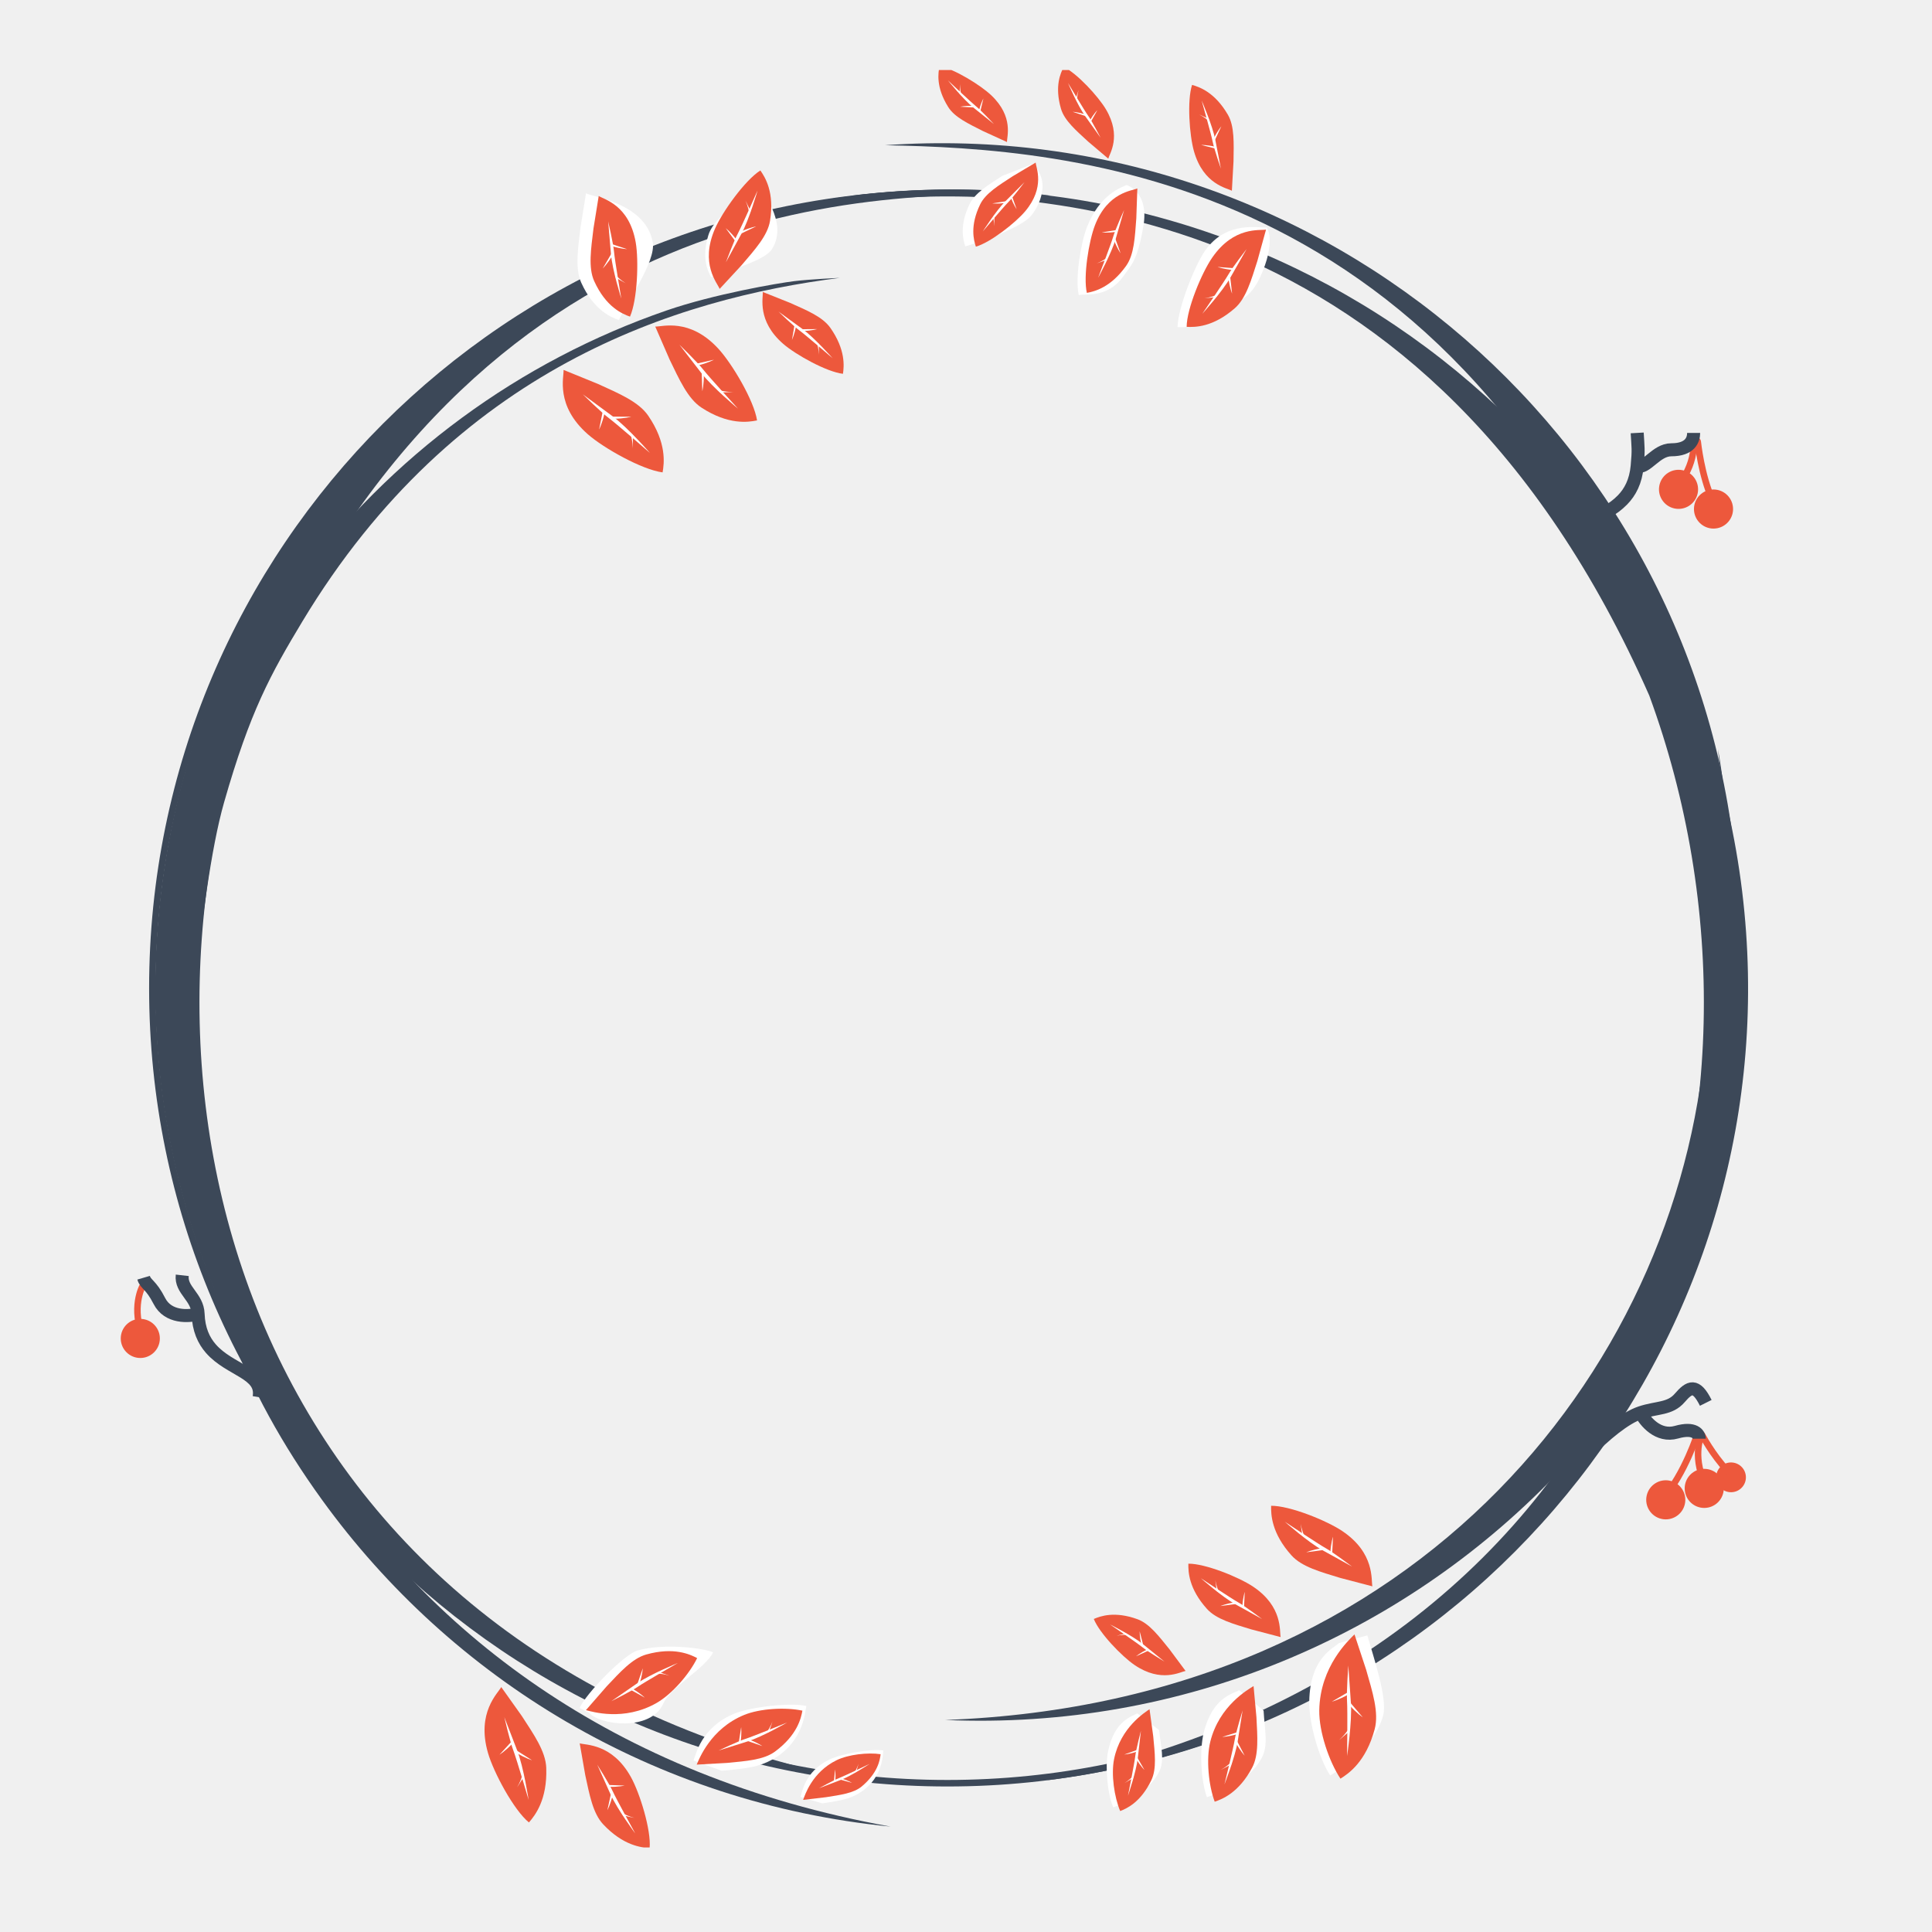
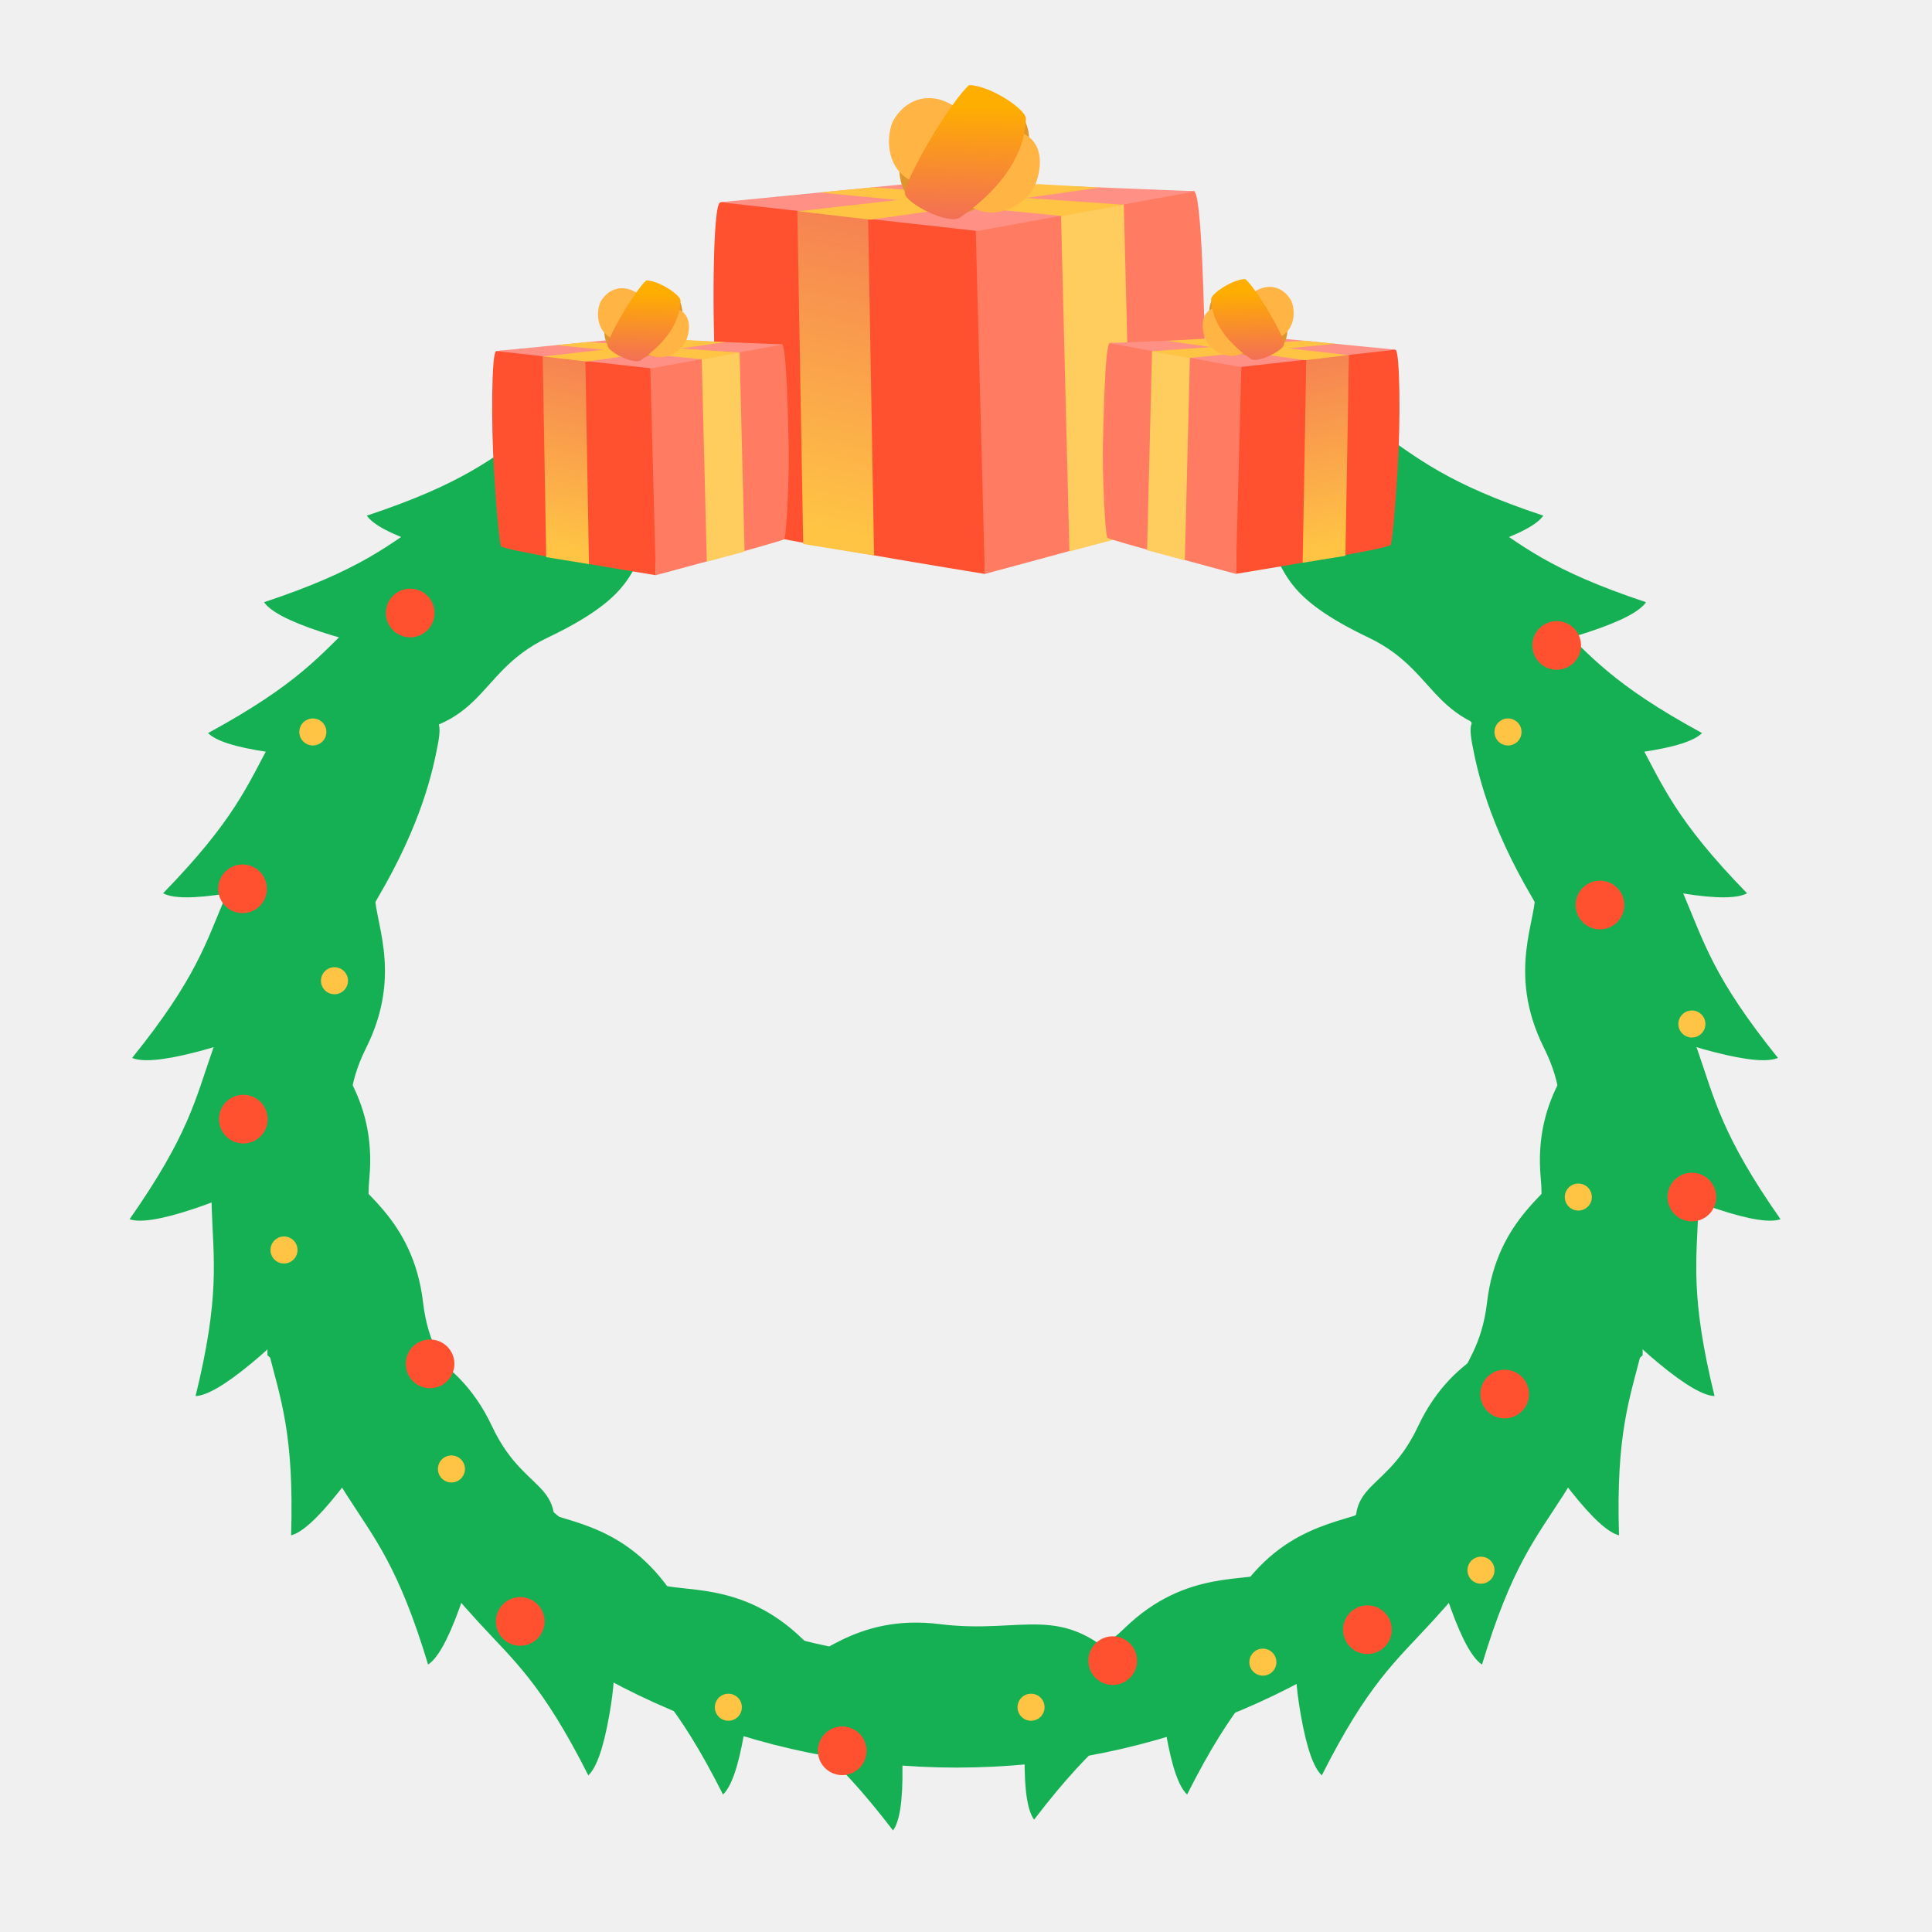
<svg xmlns="http://www.w3.org/2000/svg" fill="none" width="300" height="300" viewBox="0 0 300 300">
  <g transform="translate(10 10)">
-     <g clip-path="url(#a)">
-       <circle cx="137.111" cy="143.446" r="123.451" stroke="#3C4858" stroke-width="1.012" />
-       <path fill="#3C4858" d="M153.108 20.356c-27.929-.864-89.114-.694-123.663 77.658-23.668 64.39.604 149.418 93.597 168.426-67.954-8.303-116.312-70.121-108.01-138.075C23.336 60.41 85.155 12.053 153.109 20.355z" />
-       <path fill="#3C4858" d="M122.439 20.356c27.928-.864 89.114-.694 123.663 77.658 23.668 64.39-.604 149.418-93.597 168.426 67.954-8.303 116.311-70.121 108.009-138.075-8.303-67.955-70.121-116.312-138.075-108.01z" />
-       <path fill="#3C4858" d="M246.962 96.421c-30.502-80.014-91.6-83.308-119.536-83.872 68.29-4.821 127.558 46.63 132.38 114.919v12.942zM18.72 162.166s2.024-33.393 6.071-47.559c4.047-14.167 7.224-19.906 12.143-28.078 23.753-39.464 58.208-50.161 83.481-53.38 0 0-4.553.198-7.083.507-2.53.308-12.45 2.008-19.824 4.553-22.743 7.847-42.855 22.46-57.586 42.5-13.567 18.454-20.112 41.036-21.863 65.833l4.66 15.624z" />
-       <path fill="#3C4858" d="m256.755 106.313 1.122 9.753c.501 10.92-1.346 21.57-2.88 32.945-3.035 51.607-43.727 105.337-118.236 108.064 36.913 1.605 70.756-13.104 94.559-37.737 20.3-21.009 27.874-48.458 29.243-79.94l-2.686-23.332a69 69 0 0 0-1.122-9.753m-234.043 5.49-3.426 30.668c-.858 8.69-.963 16.923-.303 24.789 3.124 16.395 9.79 32.498 19.343 47.838 17.436 28 46.734 50.741 89.967 58.536-36.77-3.628-68.194-22.972-88.276-50.721-12.382-17.109-19.313-35.132-21.034-55.653-3.495-18.339-2.558-37.044 3.729-55.457" />
-       <path fill="#ED583C" d="M118.955 40.932c-1.219-1.747-3.697-2.75-6.27-3.902l-4.241-1.692c.082.885-.933 4.491 3.168 8.052 1.973 1.712 6.769 4.37 9.282 4.654.17-1.164.428-3.723-1.939-7.112" />
-       <path fill="#fff" d="M114.602 41.084c1.862 1.354 4.692 4.55 4.692 4.55s-4.208-3.63-5.139-4.306-3.277-2.952-3.277-2.952z" />
-       <path fill="#fff" d="M113.606 40.656c-.247 1.316-.627 2.117-.627 2.117l.417-2.44zm1.138.732c1.307-.033 2.141-.285 2.141-.285l-2.418.02zm2.087 1.839c.33.973.327 1.899.327 1.899s.022-.402-.014-1.732z" />
-       <path fill="#ED583C" d="M177.411 239.825c1.466 1.629 4.124 2.338 6.898 3.189l4.546 1.189c-.196-.893.383-4.704-4.257-7.82-2.232-1.499-7.467-3.604-10.069-3.576-.026 1.211.035 3.857 2.882 7.018" />
-       <path fill="#fff" d="M181.838 239.117c-2.073-1.146-5.369-4.052-5.369-4.052s4.757 3.173 5.794 3.746 3.721 2.599 3.721 2.599z" />
-       <path fill="#fff" d="M182.909 239.427c.086-1.375.371-2.241.371-2.241l-.115 2.546zm-1.255-.602c-1.33.199-2.15.562-2.15.562l2.467-.326zm-2.364-1.613c-.461-.952-.576-1.898-.576-1.898s.029.413.234 1.767z" />
-       <path fill="#ED583C" d="M190.541 231.519c1.61 1.788 4.527 2.567 7.572 3.5l4.989 1.306c-.215-.98.42-5.164-4.673-8.584-2.449-1.645-8.195-3.955-11.05-3.924-.029 1.329.038 4.232 3.162 7.702" />
-       <path fill="#fff" d="M195.4 230.742c-2.275-1.258-5.893-4.447-5.893-4.447s5.222 3.482 6.359 4.111c1.138.629 4.085 2.853 4.085 2.853z" />
-       <path fill="#fff" d="M196.576 231.082c.093-1.509.407-2.46.407-2.46s-.06 1.297-.127 2.795zm-1.378-.661c-1.46.219-2.36.617-2.36.617l2.707-.358zm-2.595-1.77c-.505-1.045-.631-2.083-.631-2.083s.031.453.257 1.939z" />
-       <path fill="#ED583C" d="M83.66 273.277c-1.603-1.706-2.122-4.599-2.78-7.628l-.862-4.944c.933.288 5.042.011 7.946 5.228 1.396 2.509 3.17 8.269 2.91 11.036-1.292-.08-4.102-.381-7.214-3.692" />
-       <path fill="#fff" d="M84.807 268.627c1.036 2.309 3.836 6.076 3.836 6.076s-2.954-5.346-3.472-6.501c-.518-1.154-2.435-4.192-2.435-4.192z" />
-       <path fill="#fff" d="M84.572 267.459c1.472.032 2.42-.195 2.42-.195s-1.263-.047-2.72-.104zm.53 1.39c-.33 1.399-.79 2.239-.79 2.239l.567-2.597zm1.507 2.66c.972.576 1.969.782 1.969.782s-.437-.067-1.86-.407zm22.488-7.877c-2.009.914-4.116 1.045-7.024 1.33l-4.39-1.589c.372-.842 1.132-5.131 6.335-7.278 2.502-1.032 8.622-1.747 11.184-1.199-.216 1.2-.565 6.216-6.105 8.736" />
-       <path fill="#ED583C" d="M110.35 261.977c-1.773 1.314-4.538 1.482-7.445 1.767l-4.724.264c.373-.842 2.144-5.557 7.346-7.703 2.502-1.032 6.509-1.224 9.071-.676-.217 1.2-.806 3.798-4.248 6.348" />
-       <path fill="#fff" d="M106.123 260.393c2.275-.717 6.109-2.924 6.109-2.924s-5.329 2.179-6.467 2.537-4.192 1.82-4.192 1.82z" />
-       <path fill="#fff" d="M105.004 260.485c.191-1.374.083-2.286.083-2.286l-.396 2.535zm1.359-.344c1.273.463 2.009.985 2.009.985l-2.369-.815zm2.656-1.119c.645-.847.947-1.757.947-1.757s-.11.401-.584 1.696zm13.932 9.676c-1.478.784-3.066.98-5.252 1.329l-3.394-1c.243-.654.621-3.933 4.457-5.796 1.845-.896 6.441-1.719 8.405-1.422-.109.918-.142 4.728-4.216 6.889" />
-       <path fill="#ED583C" d="M123.823 267.388c-1.281 1.076-3.365 1.33-5.551 1.679l-3.56.418c.243-.654 1.366-4.302 5.202-6.165 1.845-.896 4.866-1.225 6.829-.929-.108.918-.435 2.91-2.92 4.997" />
-       <path fill="#fff" d="M120.553 266.385c1.687-.647 4.486-2.493 4.486-2.493s-3.931 1.893-4.775 2.216-3.087 1.57-3.087 1.57z" />
-       <path fill="#fff" d="M119.71 266.506c.082-1.048-.043-1.733-.043-1.733l-.182 1.935zm1.013-.322c.984.291 1.564.652 1.564.652l-1.829-.508zm1.957-.969c.449-.671.636-1.373.636-1.373s-.066.309-.364 1.31zm-33.63-18.944c-2.198.614-8.077 6.739-9.051 8.943l1.513.748c1.486 1.897 9.537 2.975 11.486-1.434 1.126-2.547 6.555-5.509 7.735-7.95-1.117-.585-7.414-1.496-11.682-.307z" />
-       <path fill="#ED583C" d="M90.37 246.904c-2.199.613-4.093 2.763-6.172 4.957l-3.216 3.689c.924.231 5.898 1.779 10.956-1.105 2.432-1.387 5.134-4.537 6.314-6.977-1.117-.585-3.613-1.754-7.882-.564" />
-       <path fill="#fff" d="M88.978 251.362c2.03-1.403 6.269-3.131 6.269-3.131s-5.165 2.968-6.18 3.669-4.15 2.266-4.15 2.266z" />
-       <path fill="#fff" d="M88.193 252.217c1.243.717 1.919 1.385 1.919 1.385l-2.322-1.288zm1.144-.892c.43-1.333.471-2.266.471-2.266s-.388 1.138-.839 2.452zm2.6-1.458a7 7 0 0 1 2.037.343s-.398-.164-1.756-.6l-.28.257zm78.087 15.169c.85-1.778.217-3.786-.028-6.384l-3.409-2.603c-.675.47-3.531.985-4.529 5.91-.48 2.368-.107 6.54.809 8.693 1.015-.394 5.506-2.167 7.157-5.616" />
-       <path fill="#ED583C" d="M168.785 266.416c.851-1.778.529-4.23.285-6.827l-.571-4.186c-.675.469-4.507 2.823-5.505 7.748-.48 2.369.032 5.913.948 8.066 1.015-.393 3.192-1.352 4.843-4.801" />
-       <path fill="#fff" d="M166.678 262.979c-.241 2.116-1.525 5.852-1.525 5.852s1.004-5.042 1.125-6.1.884-3.984.884-3.984z" />
-       <path fill="#fff" d="M166.569 261.983c-1.172.4-1.99.46-1.99.46l2.155-.777zm-.07 1.249c.622 1.038 1.204 1.594 1.204 1.594l-1.117-1.938zm-.53 2.519c-.633.709-1.38 1.129-1.38 1.129s.334-.166 1.388-.801zm19.954-2.786c1.067-2.001.439-4.343.288-7.341l-3.79-3.165c-.799.506-4.109.956-5.503 6.569-.671 2.699-.451 7.515.494 10.036 1.187-.401 6.44-2.215 8.511-6.099" />
-       <path fill="#ED583C" d="M184.43 264.489c1.067-2.001.82-4.837.669-7.836l-.447-4.841c-.799.505-5.324 3.02-6.718 8.633-.671 2.7-.26 6.802.685 9.323 1.187-.402 3.739-1.394 5.811-5.279" />
-       <path fill="#fff" d="M182.18 260.432c-.384 2.421-2.048 6.653-2.048 6.653s1.408-5.748 1.6-6.958c.192-1.211 1.216-4.537 1.216-4.537z" />
-       <path fill="#fff" d="M182.104 259.281c-1.368.402-2.312.429-2.312.429l2.517-.786zm-.144 1.434c.664 1.223 1.306 1.893 1.306 1.893l-1.188-2.285zm-.735 2.868a7 7 0 0 1-1.644 1.229s.392-.173 1.637-.851zm23.552-7.224c.7-2.602-1.483-8.987-2.459-12.418l-4.404 1.194c-.79.8-4.501 2.205-4.614 9.075-.054 3.305 1.488 8.82 3.256 11.486 1.267-.783 6.862-4.287 8.221-9.337" />
-       <path fill="#ED583C" d="M203.456 258.524c.701-2.603-.344-5.819-1.321-9.25l-1.811-5.485c-.791.799-5.356 4.92-5.468 11.79-.055 3.305 1.518 7.943 3.287 10.609 1.266-.783 3.955-2.614 5.313-7.664" />
-       <path fill="#fff" d="M199.767 254.429c.203 2.905-.591 8.248-.591 8.248s.093-7.029-.008-8.482.194-5.577.194-5.577z" />
-       <path fill="#fff" d="M199.371 253.116c-1.476.832-2.561 1.116-2.561 1.116l2.704-1.583zm.217 1.699c1.096 1.239 2.018 1.842 2.018 1.842l-1.986-2.327zm-.084 3.517a8.3 8.3 0 0 1-1.573 1.862s.407-.305 1.666-1.422z" />
-       <path fill="#ED583C" d="M166.632 241.434c1.842.672 3.321 2.639 4.955 4.656l2.508 3.372c-.807.136-3.775 1.893-7.913-.914-1.99-1.35-5.488-4.988-6.336-7.156.996-.427 3.211-1.261 6.786.042" />
-       <path fill="#fff" d="M167.527 245.343c-1.645-1.336-5.159-3.098-5.159-3.098s4.225 2.885 5.047 3.553 3.402 2.217 3.402 2.217z" />
-       <path fill="#fff" d="M168.142 246.128c-1.112.531-1.735 1.058-1.735 1.058l2.073-.948zm-.92-.84c-.28-1.17-.253-1.971-.253-1.971l.555 2.155zm-2.129-1.421c-.944-.064-1.767.158-1.767.158s.352-.114 1.544-.397z" />
-       <path fill="#ED583C" d="M74.822 264.513c-.092-2.567-1.946-5.206-3.798-8.058l-3.19-4.49c-.496.95-3.885 3.939-2.06 10.232.877 3.026 3.996 8.858 6.356 10.791.934-1.068 2.87-3.492 2.692-8.475" />
-       <path fill="#fff" d="M70.312 261.817c1 2.59 1.775 7.682 1.775 7.682s-1.888-6.432-2.388-7.727-1.387-5.136-1.387-5.136z" />
-       <path fill="#fff" d="M69.582 260.732c-1.111 1.171-2.02 1.735-2.02 1.735l2.02-2.201zm.675 1.486c1.345.822 2.355 1.113 2.355 1.113l-2.462-1.564zm.911 3.229c-.303 1.202-.912 2.138-.912 2.138s.285-.392 1.12-1.763z" />
-       <path fill="#ED583C" d="M154.753 6.9c.531 1.813 2.354 3.373 4.213 5.085l3.126 2.649c.188-.763 2.107-3.475-.354-7.642-1.184-2.004-4.501-5.62-6.563-6.59-.485.921-1.452 2.98-.422 6.499z" />
-       <path fill="#fff" d="M158.514 8.044c-1.194-1.673-2.677-5.165-2.677-5.165s2.532 4.255 3.129 5.092 1.935 3.418 1.935 3.418z" />
-       <path fill="#fff" d="M159.239 8.691c.595-1.025 1.153-1.583 1.153-1.583s-.497.888-1.068 1.915zm-.758-.943c-1.125-.353-1.91-.386-1.91-.386s.961.319 2.069.69zm-1.244-2.142c.002-.908.275-1.68.275-1.68s-.136.329-.494 1.449z" />
-       <path fill="#ED583C" d="M137.242 6.626c.997 1.593 3.164 2.595 5.408 3.733l3.709 1.694c-.026-.781 1.081-3.898-2.402-7.225-1.674-1.6-5.829-4.168-8.065-4.542-.216 1.014-.587 3.248 1.35 6.34" />
-       <path fill="#fff" d="M141.152 6.706c-1.595-1.28-3.958-4.225-3.958-4.225s3.574 3.393 4.372 4.033c.797.64 2.776 2.753 2.776 2.753l-3.19-2.56z" />
-       <path fill="#fff" d="M142.022 7.13c.293-1.143.677-1.828.677-1.828s-.236.985-.506 2.123zm-.981-.698c-1.173-.035-1.934.145-1.934.145l2.168.102zm-1.77-1.716c-.243-.871-.19-1.684-.19-1.684s-.041.352-.082 1.521zm25.161 28.183c1.246-1.753 2.166-2.357 3.107-7.756s-2.601-6.41-2.601-6.41c-.813.368-4.18 1.43-6.168 6.567-.956 2.47-1.847 7.985-1.261 10.51 1.166-.216 4.506.49 6.923-2.911" />
-       <path fill="#ED583C" d="M164.871 31.272c1.246-1.752 1.354-4.48 1.573-7.349l.162-4.66c-.814.37-4.59.567-6.578 5.704-.956 2.47-1.847 7.984-1.261 10.51 1.166-.216 3.687-.804 6.104-4.205" />
-       <path fill="#fff" d="M163.242 27.106c-.653 2.246-2.728 6.033-2.728 6.033s2.017-5.262 2.343-6.385 1.69-4.14 1.69-4.14z" />
-       <path fill="#fff" d="M163.309 26.002c-1.336.192-2.228.087-2.228.087l2.464-.396zm-.308 1.342c.477 1.254 1.001 1.98 1.001 1.98l-.843-2.336zm-1.037 2.622c-.813.639-1.695.94-1.695.94s.39-.111 1.643-.581zm18.371 7.928c1.751-1.531 3.765-.836 5.756-5.816s.602-6.769.602-6.769c-.949.185-6.222-1.236-9.604 3.672-1.627 2.36-4.218 9-4.235 11.806 1.281.066 4.083.08 7.481-2.893" />
-       <path fill="#ED583C" d="M181.743 37.86c1.751-1.532 2.551-4.376 3.501-7.34l1.342-4.865c-.949.184-4.974-.556-8.357 4.352-1.627 2.36-3.949 7.94-3.967 10.746 1.281.065 4.083.08 7.481-2.893" />
-       <path fill="#fff" d="M181.074 33.066c-1.251 2.2-4.386 5.665-4.386 5.665s3.444-5.033 4.07-6.133 2.819-3.933 2.819-3.933l-2.503 4.4z" />
-       <path fill="#fff" d="M181.422 31.92c-1.454-.134-2.366-.469-2.366-.469s1.249.095 2.693.202zm-.661 1.335c.187 1.44.557 2.335.557 2.335s-.141-1.239-.301-2.67zm-1.75 2.5c-1.017.468-2.02.563-2.02.563s.438-.019 1.875-.199z" />
-       <path fill="#ED583C" d="M180.66 7.806c1.054 1.811.919 4.47.878 7.275l-.253 4.539c-.757-.43-4.407-.956-5.884-6.119-.71-2.483-1.089-7.915-.297-10.316 1.112.313 3.509 1.106 5.556 4.621" />
-       <path fill="#fff" d="M178.71 11.708c-.436-2.239-2.116-6.099-2.116-6.099s1.494 5.288 1.712 6.407 1.276 4.168 1.276 4.168z" />
-       <path fill="#fff" d="M178.678 12.786c-1.28-.304-2.155-.28-2.155-.28l2.357.601zm-.181-1.33c.574-1.176 1.147-1.834 1.147-1.834l-1.025 2.193zm-.776-2.638c-.733-.692-1.563-1.06-1.563-1.06s.369.14 1.544.708zm-37.167 12.878c.832-1.721 2.912-2.974 5.055-4.373l4.998-1.957c.041.545 1.692 1.924 1.183 4.554a7.9 7.9 0 0 1-1.725 3.623c-1.516 1.803-7.954 4.087-10.174 4.712-.331-1.002-.952-3.219.663-6.559" />
-       <path fill="#ED583C" d="M142.196 21.742c.832-1.722 2.912-2.974 5.055-4.374l3.562-2.122c.061.792 1.524 3.82-1.628 7.57-1.517 1.803-5.432 4.86-7.652 5.484-.331-1-.952-3.218.663-6.558" />
-       <path fill="#fff" d="M146.141 21.228c-1.471 1.47-3.534 4.71-3.534 4.71s3.238-3.826 3.974-4.561c.735-.736 2.502-3.09 2.502-3.09z" />
-       <path fill="#fff" d="M146.973 20.703c.423 1.123.887 1.773.887 1.773l-.747-2.09zm-.914.814c-1.182.165-1.971.067-1.971.067s1.012-.158 2.18-.343zm-1.6 1.931c-.149.907-.005 1.723-.005 1.723s-.081-.35-.251-1.529zM80.256 33.896c-.994-2.196-.508-5.301-.114-8.585l.856-5.3c.821.558 9.298 1.485 10.364 7.638.513 2.959-4.047 9.294-5.26 12.052-1.247-.445-3.917-1.543-5.846-5.805M100 26.506c.564-1.831 2.488-3.424 4.452-5.171l3.3-2.706c.196.765 4.754 5.78 2.15 10.005-1.253 2.032-7.304 3.403-9.478 4.406-.508-.921-1.52-2.98-.424-6.534" />
-       <path fill="#ED583C" d="M109.566 24.315c-.376 2.289-2.372 4.469-4.39 6.84l-3.428 3.706c-.345-.898-3.104-3.904-.72-9.357 1.147-2.622 4.664-7.536 7.041-9.035.733 1.047 2.228 3.405 1.497 7.846" />
-       <path fill="#fff" d="M105.135 26.288c1.209-2.22 2.497-6.701 2.497-6.701s-2.458 5.57-3.062 6.681c-.605 1.11-1.853 4.46-1.853 4.46z" />
-       <path fill="#fff" d="M104.345 27.187c-.883-1.157-1.651-1.75-1.651-1.75s.742 1.005 1.597 2.167zm.786-1.264c1.324-.604 2.28-.766 2.28-.766s-1.128.537-2.429 1.159zm1.199-2.801c-.139-1.105-.59-2.002-.59-2.002s.216.379.823 1.688z" />
-       <path fill="#ED583C" d="M98.947 53.31c-2.15-1.398-3.469-4.387-4.972-7.485l-2.227-5.117c1.063.05 5.332-1.406 9.791 3.432 2.144 2.326 5.554 8.07 6.015 11.143-1.385.276-4.436.74-8.607-1.973" />
-       <path fill="#fff" d="M98.92 47.948c1.711 2.21 5.673 5.507 5.673 5.507s-4.546-4.965-5.401-6.07-3.692-3.86-3.692-3.86z" />
-       <path fill="#fff" d="M98.361 46.748c1.564-.38 2.505-.892 2.505-.892l-2.903.653zm.93 1.358c.023 1.608-.238 2.648-.238 2.648s-.042-1.38-.093-2.974zm2.302 2.459c1.181.35 2.289.293 2.289.293s-.479.05-2.074.083z" />
-       <path fill="#ED583C" d="M90.65 54.542c-1.49-2.177-4.598-3.462-7.82-4.934l-5.32-2.168c.078 1.093-1.318 5.52 3.767 9.991 2.446 2.15 8.438 5.52 11.61 5.92.252-1.432.656-4.582-2.237-8.809" />
-       <path fill="#fff" d="M85.133 54.645c2.316 1.706 5.802 5.703 5.802 5.703s-5.217-4.557-6.375-5.41c-1.158-.854-4.06-3.705-4.06-3.705z" />
-       <path fill="#fff" d="M83.885 54.099c-.353 1.617-.858 2.598-.858 2.598l.602-3.002zm1.419.924c1.655-.015 2.719-.31 2.719-.31l-3.062-.023zm2.586 2.308c.388 1.207.356 2.348.356 2.348s.04-.494.035-2.136z" />
-       <path fill="#ED583C" d="M82.263 33.643c-.945-2.09-.483-5.044-.108-8.168l.814-5.043c.782.53 4.732 1.36 5.746 7.215.488 2.815.264 8.895-.89 11.519-1.185-.423-3.726-1.468-5.562-5.523" />
-       <path fill="#fff" d="M84.867 29.424c.215 2.524 1.607 6.94 1.607 6.94s-1.019-5.994-1.126-7.256c-.108-1.263-.911-4.732-.911-4.732z" />
-       <path fill="#fff" d="M85.03 28.225c1.371.424 2.336.456 2.336.456s-1.17-.383-2.52-.828zm.042 1.495c-.77 1.271-1.477 1.966-1.477 1.966s.644-1.102 1.385-2.375zm.541 2.991c.724.82 1.592 1.287 1.592 1.287s-.388-.182-1.613-.893l.02-.394z" />
-       <circle cx="11.786" cy="197.832" r="3.036" fill="#ED583C" transform="rotate(5.993 11.786 197.832)" />
-       <path stroke="#ED583C" stroke-width="1.012" d="M12.128 189.728s-1.88 3.364.161 8.156" />
-       <path stroke="#3C4858" stroke-width="2.024" d="M30.235 206.962c.661-3.806-4.518-4.143-7.49-7.545-1.102-1.263-1.9-2.947-1.984-5.387m0 0c-1.447.424-4.677.616-6.012-2.01-1.336-2.627-2.132-2.53-2.45-3.615m8.462 5.625c-.092-2.679-2.723-3.686-2.462-6" />
-       <circle r="3.036" fill="#ED583C" transform="scale(-1 1)rotate(-12.907 166.355 1140.912)" />
-       <path stroke="#ED583C" stroke-width="1.012" d="M252.939 58.206s.689 3.791-2.794 7.665" />
-       <circle cx="256.073" cy="69.042" r="3.036" fill="#ED583C" transform="rotate(.25 256.073 69.042)" />
-       <path stroke="#ED583C" stroke-width="1.012" d="M252.397 58.309s1.171-.203 1.227.281c.22 1.877.96 6.826 2.955 10.454" />
-       <path stroke="#3C4858" stroke-width="2.024" d="M236.41 73.48c-.447-3.837 2.371-2.621 5.529-5.852 1.171-1.198 2.063-2.835 2.283-5.267m0 0c1.422.505 2.912-2.519 5.301-2.519 2.946 0 3.464-1.573 3.464-2.622m-8.765 5.142c.242-2.67.131-2.817.001-5.142" />
-       <circle cx="254.633" cy="221.116" r="3.036" fill="#ED583C" />
-       <path stroke="#ED583C" stroke-width="1.012" d="M254.127 213.021s-1.518 3.542 1.012 8.095" />
-       <circle r="3.036" fill="#ED583C" transform="scale(-1 1)rotate(-12.657 880.553 1232.502)" />
-       <path stroke="#ED583C" stroke-width="1.012" d="M253.621 212.515s-1.996 6.369-5.462 10.257" />
-       <circle cx="258.792" cy="219.4" r="2.312" fill="#ED583C" transform="rotate(-18.463 258.792 219.4)" />
-       <path stroke="#ED583C" stroke-width="1.012" d="M253.115 212.515s1.055.082 1.135.231c.49.899 2.396 4.233 4.907 6.532" />
-       <path stroke="#3C4858" stroke-width="2.024" d="M229.067 224.027c3.205-4.216 10.828-13.053 15.685-14.672m0 0c.674 1.349 2.732 3.845 5.565 3.036s3.542.337 3.542 1.011m-9.107-4.047c2.542-.848 4.553-.515 6.071-2.281s2.53-2.273 4.048.763" />
-     </g>
+     <circle cx="138.51" cy="150.685" r="105.389" stroke="#16B054" stroke-width="16.795" />
+     <path d="M203.59 56.633c-14.58-9.897-23.779-5.69-26.208-8.969-3.974-.281-3.577 1.264-1.2 3.776 2.972 3.139 8.812 9.01 20.763 15.049s7.012 13.739 23.778 8.207c5.248-1.731 7.965-3.249 8.921-4.627-15.137-5.038-19.302-8.853-26.054-13.436" fill="#16B054" />
+     <path d="M219.546 70.075c-14.581-9.897-23.779-5.69-26.209-8.969-3.973-.282-3.577 1.264-1.2 3.775 2.973 3.14 8.813 9.01 20.764 15.05 11.951 6.038 7.011 13.739 23.777 8.207 5.248-1.731 7.965-3.249 8.921-4.627-15.137-5.038-19.302-8.853-26.053-13.436" fill="#16B054" />
+     <path d="M231.01 86.02c-12.611-12.31-22.407-9.786-24.222-13.44-3.862-.977-3.743.614-1.845 3.505 2.374 3.613 7.09 10.42 17.792 18.467s4.485 14.758 21.962 12.263c5.472-.781 8.413-1.797 9.596-2.986-14.014-7.623-17.443-12.11-23.283-17.81" fill="#16B054" />
+     <path d="M244.316 104.806c-8.403-15.49-18.506-15.98-19.158-20.008-3.4-2.076-3.758-.52-2.8 2.802 1.198 4.154 3.687 12.052 11.528 22.906s-.085 15.425 17.348 18.215c5.457.873 8.568.773 10.05-.011-11.13-11.43-13.077-16.731-16.968-23.904" fill="#16B054" />
+     <path d="M251.436 128.887c-6.913-16.21-16.925-17.646-17.196-21.717-3.19-2.386-3.693-.871-3.051 2.527.803 4.247 2.54 12.344 9.328 23.886s-1.531 15.349 15.563 19.762c5.351 1.382 8.457 1.574 10.006.932-10.008-12.423-11.449-17.884-14.65-25.39" fill="#16B054" />
+     <path d="M253.573 153.005c-5.808-16.638-9.399-18.891-9.396-22.972-3.023-2.594-3.626-1.117-3.213 2.316.515 4.293-4.598 12.636 1.399 24.608s-2.561 15.211 14.198 20.764c5.247 1.738 8.332 2.139 9.921 1.602-9.15-13.068-10.22-18.613-12.909-26.318" fill="#16B054" />
+     <path d="M253.728 177.577c.609-17.611-1.923-21.012-.443-24.815-1.878-3.512-2.975-2.354-3.834.996-1.074 4.188-8.86 10.114-7.604 23.445s-7.893 13.253 5.719 24.496c4.262 3.519 6.993 5.01 8.669 5.085-3.799-15.494-2.79-21.051-2.507-29.207" fill="#16B054" />
+     <path d="M245.039 199.321c4.271-17.097 2.504-20.951 4.745-24.361-1.104-3.827-2.419-2.923-3.957.174-1.924 3.871-10.775 8.043-12.328 21.343-1.554 13.299-10.485 11.314.482 25.149 3.433 4.331 5.794 6.359 7.417 6.782-.483-15.946 1.664-21.17 3.641-29.087" fill="#16B054" />
+     <path d="M232.824 222.052c9.484-14.853 9.033-19.069 12.242-21.59.169-3.979-1.364-3.54-3.808-1.092-3.054 3.059-12.772 4.201-18.472 16.317-5.7 12.117-13.536 7.395-7.536 23.999 1.879 5.198 3.472 7.871 4.877 8.787 4.61-15.272 8.306-19.543 12.697-26.421" fill="#16B054" />
+     <path d="M212.33 241.859c11.912-12.987 12.199-17.217 15.795-19.144.857-3.89-.73-3.723-3.56-1.736-3.538 2.484-13.307 1.926-21.019 12.872-7.713 10.946-14.613 4.939-11.579 22.331.95 5.445 2.057 8.353 3.281 9.499 7.186-14.243 11.566-17.809 17.082-23.822M190.994 52.434c-14.581-9.897-23.779-5.69-26.209-8.968-3.973-.282-3.577 1.263-1.199 3.775 2.972 3.139 8.812 9.01 20.763 15.049s7.011 13.739 23.777 8.208c5.249-1.732 7.965-3.25 8.921-4.628-15.136-5.038-19.301-8.852-26.053-13.436" fill="#16B054" />
+     <path d="M206.949 65.876c-14.58-9.897-23.779-5.69-26.209-8.969-3.973-.281-3.577 1.264-1.199 3.775 2.972 3.14 8.812 9.01 20.763 15.05 11.951 6.038 7.011 13.739 23.777 8.207 5.249-1.731 7.965-3.249 8.921-4.627-15.136-5.038-19.301-8.853-26.053-13.436" fill="#16B054" />
+     <path d="M215.894 80.98c-12.611-12.308-22.407-9.785-24.222-13.44-3.862-.976-6.071 5.07-4.172 7.96 2.373 3.613 2.381 7.487 15 13.5 12.088 5.76 8.918 15.5 29.5 15.5 5.527 0 5.994-4.521 7.178-5.71-14.014-7.622-17.443-12.11-23.284-17.81m-154.226 0c12.611-12.308 22.407-9.785 24.222-13.44 3.861-.976 6.07 5.07 4.172 7.96-2.373 3.613-2.38 7.487-15 13.5-12.088 5.76-8.918 15.5-29.5 15.5-5.527 0-5.994-4.521-7.178-5.71 14.014-7.622 17.443-12.11 23.283-17.81" fill="#16B054" />
+     <path d="M231.719 100.607c-8.403-15.49-18.506-15.98-19.158-20.008-3.4-2.076-3.758-.52-2.8 2.802 1.198 4.154 3.687 12.052 11.528 22.906s-.085 15.425 17.348 18.215c5.458.873 8.568.773 10.05-.011-11.129-11.43-13.076-16.731-16.968-23.904" fill="#16B054" />
+     <path d="M238.84 124.688c-6.913-16.21-16.926-17.646-17.197-21.717-3.19-2.386-3.692-.871-3.05 2.527.802 4.248 2.54 12.345 9.328 23.887s-1.532 15.348 15.562 19.762c5.352 1.381 8.457 1.573 10.007.931-10.008-12.423-11.449-17.884-14.65-25.39" fill="#16B054" />
+     <path d="M240.976 148.806c-5.807-16.638-9.399-18.891-9.396-22.972-3.022-2.594-3.625-1.117-3.213 2.316.515 4.293-4.598 12.636 1.399 24.608s-2.56 15.211 14.198 20.764c5.247 1.738 8.333 2.139 9.922 1.602-9.15-13.068-10.221-18.613-12.91-26.318" fill="#16B054" />
+     <path d="M241.131 173.379c.61-17.612-1.923-21.013-.443-24.815-1.878-3.513-2.975-2.354-3.834.996-1.073 4.187-8.859 10.114-7.603 23.445 1.255 13.331-7.893 13.252 5.719 24.495 4.261 3.52 6.993 5.01 8.668 5.085-3.799-15.494-2.789-21.051-2.507-29.206" fill="#16B054" />
+     <path d="M232.443 195.122c4.271-17.097 2.504-20.951 4.744-24.361-1.104-3.827-2.418-2.923-3.957.174-1.923 3.871-10.775 8.043-12.328 21.343-1.553 13.299-10.484 11.314.483 25.149 3.433 4.331 5.793 6.359 7.416 6.782-.482-15.946 1.664-21.17 3.642-29.087" fill="#16B054" />
+     <path d="M220.228 217.854c9.483-14.853 9.033-19.069 12.241-21.59.17-3.98-1.364-3.541-3.807-1.093-3.055 3.059-12.773 4.201-18.473 16.318-5.699 12.116-13.536 7.395-7.535 23.998 1.878 5.198 3.472 7.871 4.876 8.788 4.611-15.273 8.306-19.543 12.698-26.421" fill="#16B054" />
+     <path d="M191.414 244.83c11.913-12.986 12.199-17.217 15.796-19.144.856-3.89-.73-3.723-3.561-1.735-3.538 2.484-13.307 1.925-21.019 12.871s-14.613 4.939-11.578 22.331c.95 5.445 2.056 8.353 3.28 9.499 7.187-14.243 11.566-17.809 17.082-23.822" fill="#16B054" />
+     <path d="M171.776 252.313c14.114-10.552 15.18-14.655 19.072-15.882 1.563-3.664-.027-3.794-3.177-2.366-3.937 1.785-13.433-.576-23.042 8.75-9.608 9.326-15.275 2.143-15.519 19.796-.076 5.526.471 8.589 1.462 9.943 9.703-12.663 14.668-15.355 21.204-20.241m-64.309 1.679c-14.114-10.552-15.18-14.655-19.072-15.882-1.563-3.664.027-3.794 3.177-2.366 3.937 1.785 13.434-.576 23.042 8.75s15.275 2.143 15.519 19.796c.077 5.526-.471 8.59-1.462 9.943-9.703-12.663-14.668-15.355-21.204-20.241" fill="#16B054" />
+     <path d="M135.923 254.079c-17.622.072-20.944-2.562-24.79-1.199-3.454-1.984-2.262-3.045 1.113-3.802 4.218-.945 10.379-8.547 23.665-6.886 13.287 1.662 18.974-3.753 29.129 6.886 3.816 3.998-.024 6.719 0 8.396-15.371-4.269-20.956-3.429-29.117-3.395M85.607 52.434c14.58-9.897 23.779-5.69 26.209-8.968 3.973-.282 3.577 1.263 1.199 3.775-2.972 3.139-8.812 9.01-20.763 15.049s-7.011 13.739-23.777 8.208c-5.249-1.732-7.965-3.25-8.921-4.628 15.136-5.038 19.301-8.852 26.053-13.436" fill="#16B054" />
+     <path d="M69.652 65.876c14.58-9.897 23.778-5.69 26.208-8.969 3.974-.281 3.577 1.264 1.2 3.775-2.972 3.14-8.812 9.01-20.763 15.05-11.951 6.038-7.012 13.739-23.778 8.207-5.248-1.731-7.965-3.249-8.92-4.627 15.136-5.038 19.3-8.853 26.053-13.436" fill="#16B054" />
+     <path d="M44.881 100.607c8.403-15.49 18.506-15.98 19.159-20.008 3.4-2.076 3.757-.52 2.8 2.802-1.198 4.154-3.688 12.052-11.529 22.906-7.84 10.855.085 15.425-17.348 18.215-5.457.873-8.567.773-10.05-.011 11.13-11.43 13.077-16.731 16.968-23.904" fill="#16B054" />
+     <path d="M37.761 124.688c6.913-16.21 16.925-17.646 17.197-21.717 3.19-2.386 3.692-.871 3.05 2.527-.803 4.248-2.54 12.345-9.328 23.887s1.532 15.348-15.563 19.762c-5.351 1.381-8.457 1.573-10.006.931 10.008-12.423 11.449-17.884 14.65-25.39" fill="#16B054" />
+     <path d="M35.625 148.806c5.807-16.638 9.399-18.891 9.395-22.972 3.023-2.594 3.626-1.117 3.214 2.316-.515 4.293 4.597 12.636-1.4 24.608s2.561 15.211-14.198 20.764c-5.246 1.738-8.332 2.139-9.921 1.602 9.15-13.068 10.22-18.613 12.91-26.318" fill="#16B054" />
+     <path d="M35.47 173.379c-.61-17.612 1.922-21.013.443-24.815 1.878-3.513 2.975-2.354 3.833.996 1.074 4.187 8.86 10.114 7.604 23.445s7.893 13.252-5.72 24.495c-4.26 3.52-6.992 5.01-8.667 5.085 3.798-15.494 2.789-21.051 2.507-29.206" fill="#16B054" />
+     <path d="M44.158 195.122c-4.27-17.097-2.504-20.951-4.745-24.361 1.104-3.827 2.419-2.923 3.958.174 1.923 3.871 10.775 8.043 12.328 21.343 1.553 13.299 10.484 11.314-.483 25.149-3.433 4.331-5.793 6.359-7.416 6.782.482-15.946-1.664-21.17-3.642-29.087" fill="#16B054" />
+     <path d="M56.373 217.854c-9.483-14.853-9.033-19.069-12.241-21.59-.17-3.98 1.364-3.541 3.807-1.093 3.054 3.059 12.772 4.201 18.472 16.318 5.7 12.116 13.537 7.395 7.536 23.998-1.879 5.198-3.472 7.871-4.877 8.788-4.61-15.273-8.306-19.543-12.697-26.421" fill="#16B054" />
+     <path d="M85.187 244.83c-11.913-12.986-12.2-17.217-15.796-19.144-.857-3.89.73-3.723 3.56-1.735 3.538 2.484 13.308 1.925 21.02 12.871s14.613 4.939 11.578 22.331c-.95 5.445-2.056 8.353-3.281 9.499-7.186-14.243-11.565-17.809-17.082-23.822M73.01 56.633c14.581-9.897 23.78-5.69 26.21-8.969 3.973-.281 3.576 1.264 1.199 3.776-2.972 3.139-8.812 9.01-20.763 15.049s-7.012 13.739-23.778 8.207c-5.248-1.731-7.965-3.249-8.92-4.627 15.136-5.038 19.3-8.853 26.053-13.436" fill="#16B054" />
+     <path d="M57.055 70.075c14.58-9.897 23.78-5.69 26.209-8.969 3.973-.282 3.577 1.264 1.2 3.775-2.973 3.14-8.813 9.01-20.764 15.05-11.95 6.038-7.011 13.739-23.777 8.207-5.248-1.731-7.965-3.249-8.921-4.627 15.137-5.038 19.302-8.853 26.053-13.436" fill="#16B054" />
+     <path d="M45.59 86.02c12.612-12.31 22.408-9.786 24.223-13.44 3.862-.977 3.743.614 1.845 3.505-2.374 3.613-7.09 10.42-17.792 18.467s-4.485 14.758-21.962 12.263c-5.472-.781-8.413-1.797-9.596-2.986 14.014-7.623 17.443-12.11 23.283-17.81" fill="#16B054" />
+     <path d="M32.285 104.806c8.403-15.49 18.506-15.98 19.158-20.008 3.4-2.076 3.758-.52 2.8 2.802-1.198 4.154-3.687 12.052-11.528 22.906-7.84 10.854.085 15.425-17.348 18.215-5.457.873-8.568.773-10.05-.011 11.13-11.43 13.077-16.731 16.968-23.904" fill="#16B054" />
+     <path d="M25.165 128.887c6.913-16.21 16.925-17.646 17.196-21.717 3.19-2.386 3.693-.871 3.05 2.527-.802 4.247-2.54 12.344-9.327 23.886-6.788 11.542 1.531 15.349-15.563 19.762-5.351 1.382-8.457 1.574-10.006.932 10.008-12.423 11.449-17.884 14.65-25.39" fill="#16B054" />
+     <path d="M23.028 153.005c5.808-16.638 9.4-18.891 9.396-22.972 3.023-2.594 3.626-1.117 3.214 2.316-.516 4.293 4.597 12.636-1.4 24.608s2.56 15.211-14.198 20.764c-5.246 1.738-8.332 2.139-9.921 1.602 9.15-13.068 10.22-18.613 12.91-26.318" fill="#16B054" />
+     <path d="M22.874 177.577c-.61-17.611 1.922-21.012.442-24.815 1.879-3.512 2.975-2.354 3.834.996 1.074 4.188 8.86 10.114 7.604 23.445s7.893 13.253-5.72 24.496c-4.26 3.519-6.992 5.01-8.668 5.085 3.8-15.494 2.79-21.051 2.508-29.207" fill="#16B054" />
+     <path d="M31.562 199.321c-4.271-17.097-2.504-20.951-4.745-24.361 1.104-3.827 2.419-2.923 3.957.174 1.924 3.871 10.775 8.043 12.329 21.343 1.553 13.299 10.484 11.314-.483 25.149-3.433 4.331-5.794 6.359-7.417 6.782.483-15.946-1.664-21.17-3.641-29.087" fill="#16B054" />
+     <path d="M43.777 222.052c-9.484-14.853-9.033-19.069-12.242-21.59-.17-3.979 1.364-3.54 3.808-1.092 3.054 3.059 12.772 4.201 18.472 16.317 5.7 12.117 13.537 7.395 7.536 23.999-1.879 5.198-3.472 7.871-4.877 8.787-4.61-15.272-8.306-19.543-12.697-26.421" fill="#16B054" />
+     <path d="M64.271 241.859c-11.912-12.987-12.199-17.217-15.795-19.144-.857-3.89.73-3.723 3.56-1.736 3.538 2.484 13.307 1.926 21.02 12.872s14.612 4.939 11.578 22.331c-.95 5.445-2.057 8.353-3.281 9.499-7.186-14.243-11.565-17.809-17.082-23.822" fill="#16B054" />
+     <path d="M101.814 21.44c2.186-.715 38.896 1.749 39.745 3.078.85 1.33 1.362 54.603 1.362 54.603s-39.255-6.356-39.854-7.456c-.286-.525-1.051-7.313-1.797-19.553-.772-12.654-.596-30.3.544-30.672" fill="#FF5130" />
+     <path d="M175.393 19.688c-1.232-.303-20.542 2.97-33.913 4.932l1.441 54.5s32.42-8.678 33.058-9.272c.639-.593 1.341-16.939 1.165-24.023-.177-7.084-.519-25.834-1.751-26.137" fill="#FF7B62" />
+     <path d="m113.796 21.888 10.983.911.946 53.46-11.004-1.788z" fill="url(#a)" />
+     <path d="m154.735 22.623 9.759-1.412 1.293 51.833-9.73 2.58z" fill="#FFCC5E" />
+     <path d="m135.7 18.093 40.02 1.612-33.964 6.159-39.943-4.46z" fill="#FF9085" />
+     <path d="m151.143 18.587 9.626.549-35.626 4.974-11.215-1.305z" fill="#FFC444" />
+     <path d="m125.508 19.098-8.224.788 37.637 3.648 9.588-1.74z" fill="#FFC444" />
+     <path d="M132.138 21.419c6.232 2.606 9.928 2.568 11.676-2.44 8.149-4.863 6.054-9.208 4.632-11.514-4.241-3.401-4.758-3.574-11.389 2.547-9.447-.5-8.357 9.968-4.919 11.407m14.909-10.38c1.328 1.932-3.035 1.719-6.664 4.505-3.63 2.786-5.608 6.587-6.256 4.488.081-2.628 2.626-1.702 6.256-4.488 3.629-2.786 5.336-6.436 6.664-4.504" fill="#DF952A" />
+     <path d="M150.751 18.692c-1.613 3.842-9.118 7.357-12.988.015-9.574 1.497-10.731-6.035-9.118-9.876 2.732-4.878 8.795-5.21 13.295 1.593 11.098-2.054 10 5.436 8.811 8.268M134.997 10.8c-.989 2.354 1.186 1.914 4.982 3.731 3.795 1.818 5.21 4.518 6.198 2.164s-2.034-1.065-5.83-2.883c-3.795-1.817-4.361-5.366-5.35-3.012" fill="url(#b)" />
+     <path d="M130.524 20c.068-2.495 7.401-14.674 9.978-16.79 3.34.092 8.837 3.802 8.799 5.214-.207 7.561-6.76 12.948-10.224 15.35-1.8 1.248-8.593-2.3-8.553-3.774" fill="url(#c)" />
+     <path d="M67.034 44.53c1.319-.431 23.459 1.055 23.971 1.856s.821 32.932.821 32.932-23.675-3.833-24.036-4.496c-.173-.317-.634-4.412-1.084-11.793-.466-7.632-.36-18.274.328-18.5" fill="#FF5130" />
+     <path d="M111.411 43.473c-.743-.182-12.39 1.792-20.454 2.975l.87 32.87s19.553-5.234 19.938-5.592.808-10.216.702-14.489c-.107-4.272-.313-15.581-1.056-15.764" fill="#FF7B62" />
+     <path d="m74.26 44.8 6.624.55.571 32.242-6.636-1.078z" fill="url(#d)" />
+     <path d="m98.951 45.244 5.886-.852.78 31.261-5.868 1.556z" fill="#FFCC5E" />
+     <path d="m87.472 42.511 24.136.972-20.484 3.715-24.09-2.69z" fill="#FF9085" />
+     <path d="m96.785 42.81 5.806.33-21.487 3-6.764-.787z" fill="#FFC444" />
+     <path d="m81.324 43.117-4.96.476 22.7 2.2 5.782-1.05z" fill="#FFC444" />
+     <path d="M85.323 44.517c3.758 1.572 5.988 1.55 7.042-1.471 4.915-2.933 3.651-5.554 2.793-6.944-2.557-2.052-2.869-2.156-6.868 1.536-5.698-.302-5.04 6.012-2.967 6.88m8.992-6.26c.8 1.165-1.83 1.037-4.02 2.717-2.188 1.68-3.381 3.973-3.773 2.707.05-1.585 1.585-1.026 3.773-2.707 2.19-1.68 3.219-3.882 4.02-2.717" fill="#DF952A" />
+     <path d="M96.549 42.873c-.973 2.317-5.5 4.437-7.834.009-5.774.903-6.472-3.64-5.499-5.957 1.648-2.942 5.305-3.142 8.019.961 6.693-1.239 6.031 3.279 5.314 4.987m-9.502-4.76c-.596 1.42.716 1.154 3.005 2.25s3.142 2.725 3.738 1.305-1.227-.642-3.516-1.739-2.63-3.236-3.227-1.816" fill="url(#e)" />
+     <path d="M84.35 43.662c.04-1.505 4.463-8.85 6.017-10.126 2.015.055 5.33 2.292 5.307 3.144-.125 4.56-4.077 7.809-6.166 9.258-1.086.752-5.183-1.387-5.158-2.276" fill="url(#f)" />
+     <path d="M206.699 44.32c-1.319-.431-23.459 1.055-23.971 1.857-.512.801-.821 32.931-.821 32.931s23.675-3.833 24.036-4.496c.173-.317.634-4.411 1.084-11.793.465-7.632.36-18.274-.328-18.5" fill="#FF5130" />
+     <path d="M162.322 43.263c.743-.182 12.39 1.792 20.454 2.975l-.869 32.87s-19.554-5.234-19.938-5.592-.809-10.217-.703-14.489.313-15.581 1.056-15.764" fill="#FF7B62" />
+     <path d="m199.472 44.59-6.623.55-.571 32.242 6.637-1.078z" fill="url(#g)" />
+     <path d="m174.782 45.033-5.886-.851-.78 31.261 5.868 1.556z" fill="#FFCC5E" />
+     <path d="m186.261 42.301-24.136.972 20.484 3.715 24.09-2.69z" fill="#FF9085" />
+     <path d="m176.948 42.6-5.806.33 21.487 3 6.764-.786z" fill="#FFC444" />
+     <path d="m192.409 42.907 4.96.476-22.699 2.2-5.783-1.05z" fill="#FFC444" />
+     <path d="M188.41 44.307c-3.758 1.572-5.988 1.549-7.042-1.471-4.915-2.933-3.651-5.554-2.793-6.945 2.557-2.05 2.869-2.155 6.868 1.537 5.698-.302 5.04 6.012 2.967 6.879m-8.992-6.26c-.801 1.165 1.831 1.037 4.02 2.717s3.381 3.973 3.773 2.707c-.049-1.585-1.585-1.027-3.773-2.707s-3.219-3.882-4.02-2.717" fill="#DF952A" />
+     <path d="M177.184 42.663c.973 2.317 5.499 4.437 7.834.009 5.774.903 6.472-3.64 5.499-5.957-1.648-2.942-5.305-3.142-8.019.961-6.693-1.239-6.031 3.279-5.314 4.987m9.502-4.76c.596 1.42-.716 1.154-3.005 2.25s-3.142 2.725-3.738 1.305 1.227-.642 3.516-1.739 2.63-3.236 3.227-1.816" fill="url(#h)" />
+     <path d="M189.383 43.452c-.041-1.505-4.463-8.85-6.017-10.126-2.015.055-5.33 2.292-5.307 3.144.125 4.56 4.077 7.809 6.166 9.258 1.086.752 5.183-1.387 5.158-2.276" fill="url(#i)" />
+     <circle cx="238.44" cy="130.531" r="3.779" fill="#FF5130" />
+     <circle cx="231.722" cy="90.223" r="3.779" fill="#FF5130" />
+     <circle r="3.779" transform="matrix(-1 0 0 1 27.663 128.012)" fill="#FF5130" />
+     <circle r="3.779" transform="matrix(-1 0 0 1 53.695 85.185)" fill="#FF5130" />
+     <circle cx="252.716" cy="175.878" r="3.779" fill="#FF5130" />
+     <circle r="3.779" transform="matrix(-1 0 0 1 27.779 163.779)" fill="#FF5130" />
+     <circle r="2.099" transform="matrix(-1 0 0 1 41.938 142.288)" fill="#FFC444" />
+     <circle r="2.099" transform="matrix(-1 0 0 1 34.1 184.099)" fill="#FFC444" />
+     <circle r="2.099" transform="matrix(-1 0 0 1 60.1 218.099)" fill="#FFC444" />
+     <circle r="2.099" transform="matrix(-1 0 0 1 38.58 103.659)" fill="#FFC444" />
+     <circle r="2.099" transform="matrix(-1 0 0 1 224.164 103.659)" fill="#FFC444" />
+     <circle r="2.099" transform="matrix(-1 0 0 1 252.716 149.006)" fill="#FFC444" />
+     <circle r="2.099" transform="matrix(-1 0 0 1 235.081 175.878)" fill="#FFC444" />
+     <circle r="2.099" transform="matrix(-1 0 0 1 219.966 233.821)" fill="#FFC444" />
+     <circle r="2.099" transform="matrix(-1 0 0 1 186.099 248.099)" fill="#FFC444" />
+     <circle r="2.099" transform="matrix(-1 0 0 1 150.099 255.099)" fill="#FFC444" />
+     <circle r="2.099" transform="matrix(-1 0 0 1 103.099 255.099)" fill="#FFC444" />
+     <circle cx="223.645" cy="206.468" r="3.779" fill="#FF5130" />
+     <circle r="3.779" transform="matrix(-1 0 0 1 56.779 201.779)" fill="#FF5130" />
+     <circle cx="202.331" cy="243.058" r="3.779" fill="#FF5130" />
+     <path d="M67 241.779a3.779 3.779 0 1 0 7.558 0 3.779 3.779 0 0 0-7.558 0m50 20a3.78 3.78 0 1 0 7.558 0 3.78 3.78 0 0 0-7.558 0m42-14a3.78 3.78 0 1 0 7.558 0 3.78 3.78 0 0 0-7.558 0" fill="#FF5130" />
    <defs>
-       <clipPath id="a">
-         <path fill="#fff" d="M0 .869h276v276H0z" />
-       </clipPath>
+       <linearGradient id="a" x1="115.021" y1="97.638" x2="134.143" y2="11.197" gradientUnits="userSpaceOnUse">
+         <stop offset=".29" stop-color="#FFC444" />
+         <stop offset="1" stop-color="#F36F56" />
+       </linearGradient>
+       <linearGradient id="b" x1="127.832" y1="-9.995" x2="148.028" y2="69.326" gradientUnits="userSpaceOnUse">
+         <stop offset=".547" stop-color="#FFB444" />
+         <stop offset="1" stop-color="#FF9085" />
+       </linearGradient>
+       <linearGradient id="c" x1="140.213" y1="3.203" x2="139.643" y2="24.081" gradientUnits="userSpaceOnUse">
+         <stop offset=".151" stop-color="#FEAE00" />
+         <stop offset="1" stop-color="#F36F56" />
+       </linearGradient>
+       <linearGradient id="d" x1="74.999" y1="90.486" x2="86.532" y2="38.352" gradientUnits="userSpaceOnUse">
+         <stop offset=".29" stop-color="#FFC444" />
+         <stop offset="1" stop-color="#F36F56" />
+       </linearGradient>
+       <linearGradient id="e" x1="82.726" y1="25.571" x2="94.907" y2="73.411" gradientUnits="userSpaceOnUse">
+         <stop offset=".547" stop-color="#FFB444" />
+         <stop offset="1" stop-color="#FF9085" />
+       </linearGradient>
+       <linearGradient id="f" x1="90.193" y1="33.531" x2="89.849" y2="46.123" gradientUnits="userSpaceOnUse">
+         <stop offset=".151" stop-color="#FEAE00" />
+         <stop offset="1" stop-color="#F36F56" />
+       </linearGradient>
+       <linearGradient id="g" x1="198.734" y1="90.276" x2="187.201" y2="38.142" gradientUnits="userSpaceOnUse">
+         <stop offset=".29" stop-color="#FFC444" />
+         <stop offset="1" stop-color="#F36F56" />
+       </linearGradient>
+       <linearGradient id="h" x1="191.007" y1="25.361" x2="178.826" y2="73.201" gradientUnits="userSpaceOnUse">
+         <stop offset=".547" stop-color="#FFB444" />
+         <stop offset="1" stop-color="#FF9085" />
+       </linearGradient>
+       <linearGradient id="i" x1="183.54" y1="33.321" x2="183.884" y2="45.913" gradientUnits="userSpaceOnUse">
+         <stop offset=".151" stop-color="#FEAE00" />
+         <stop offset="1" stop-color="#F36F56" />
+       </linearGradient>
    </defs>
  </g>
</svg>
